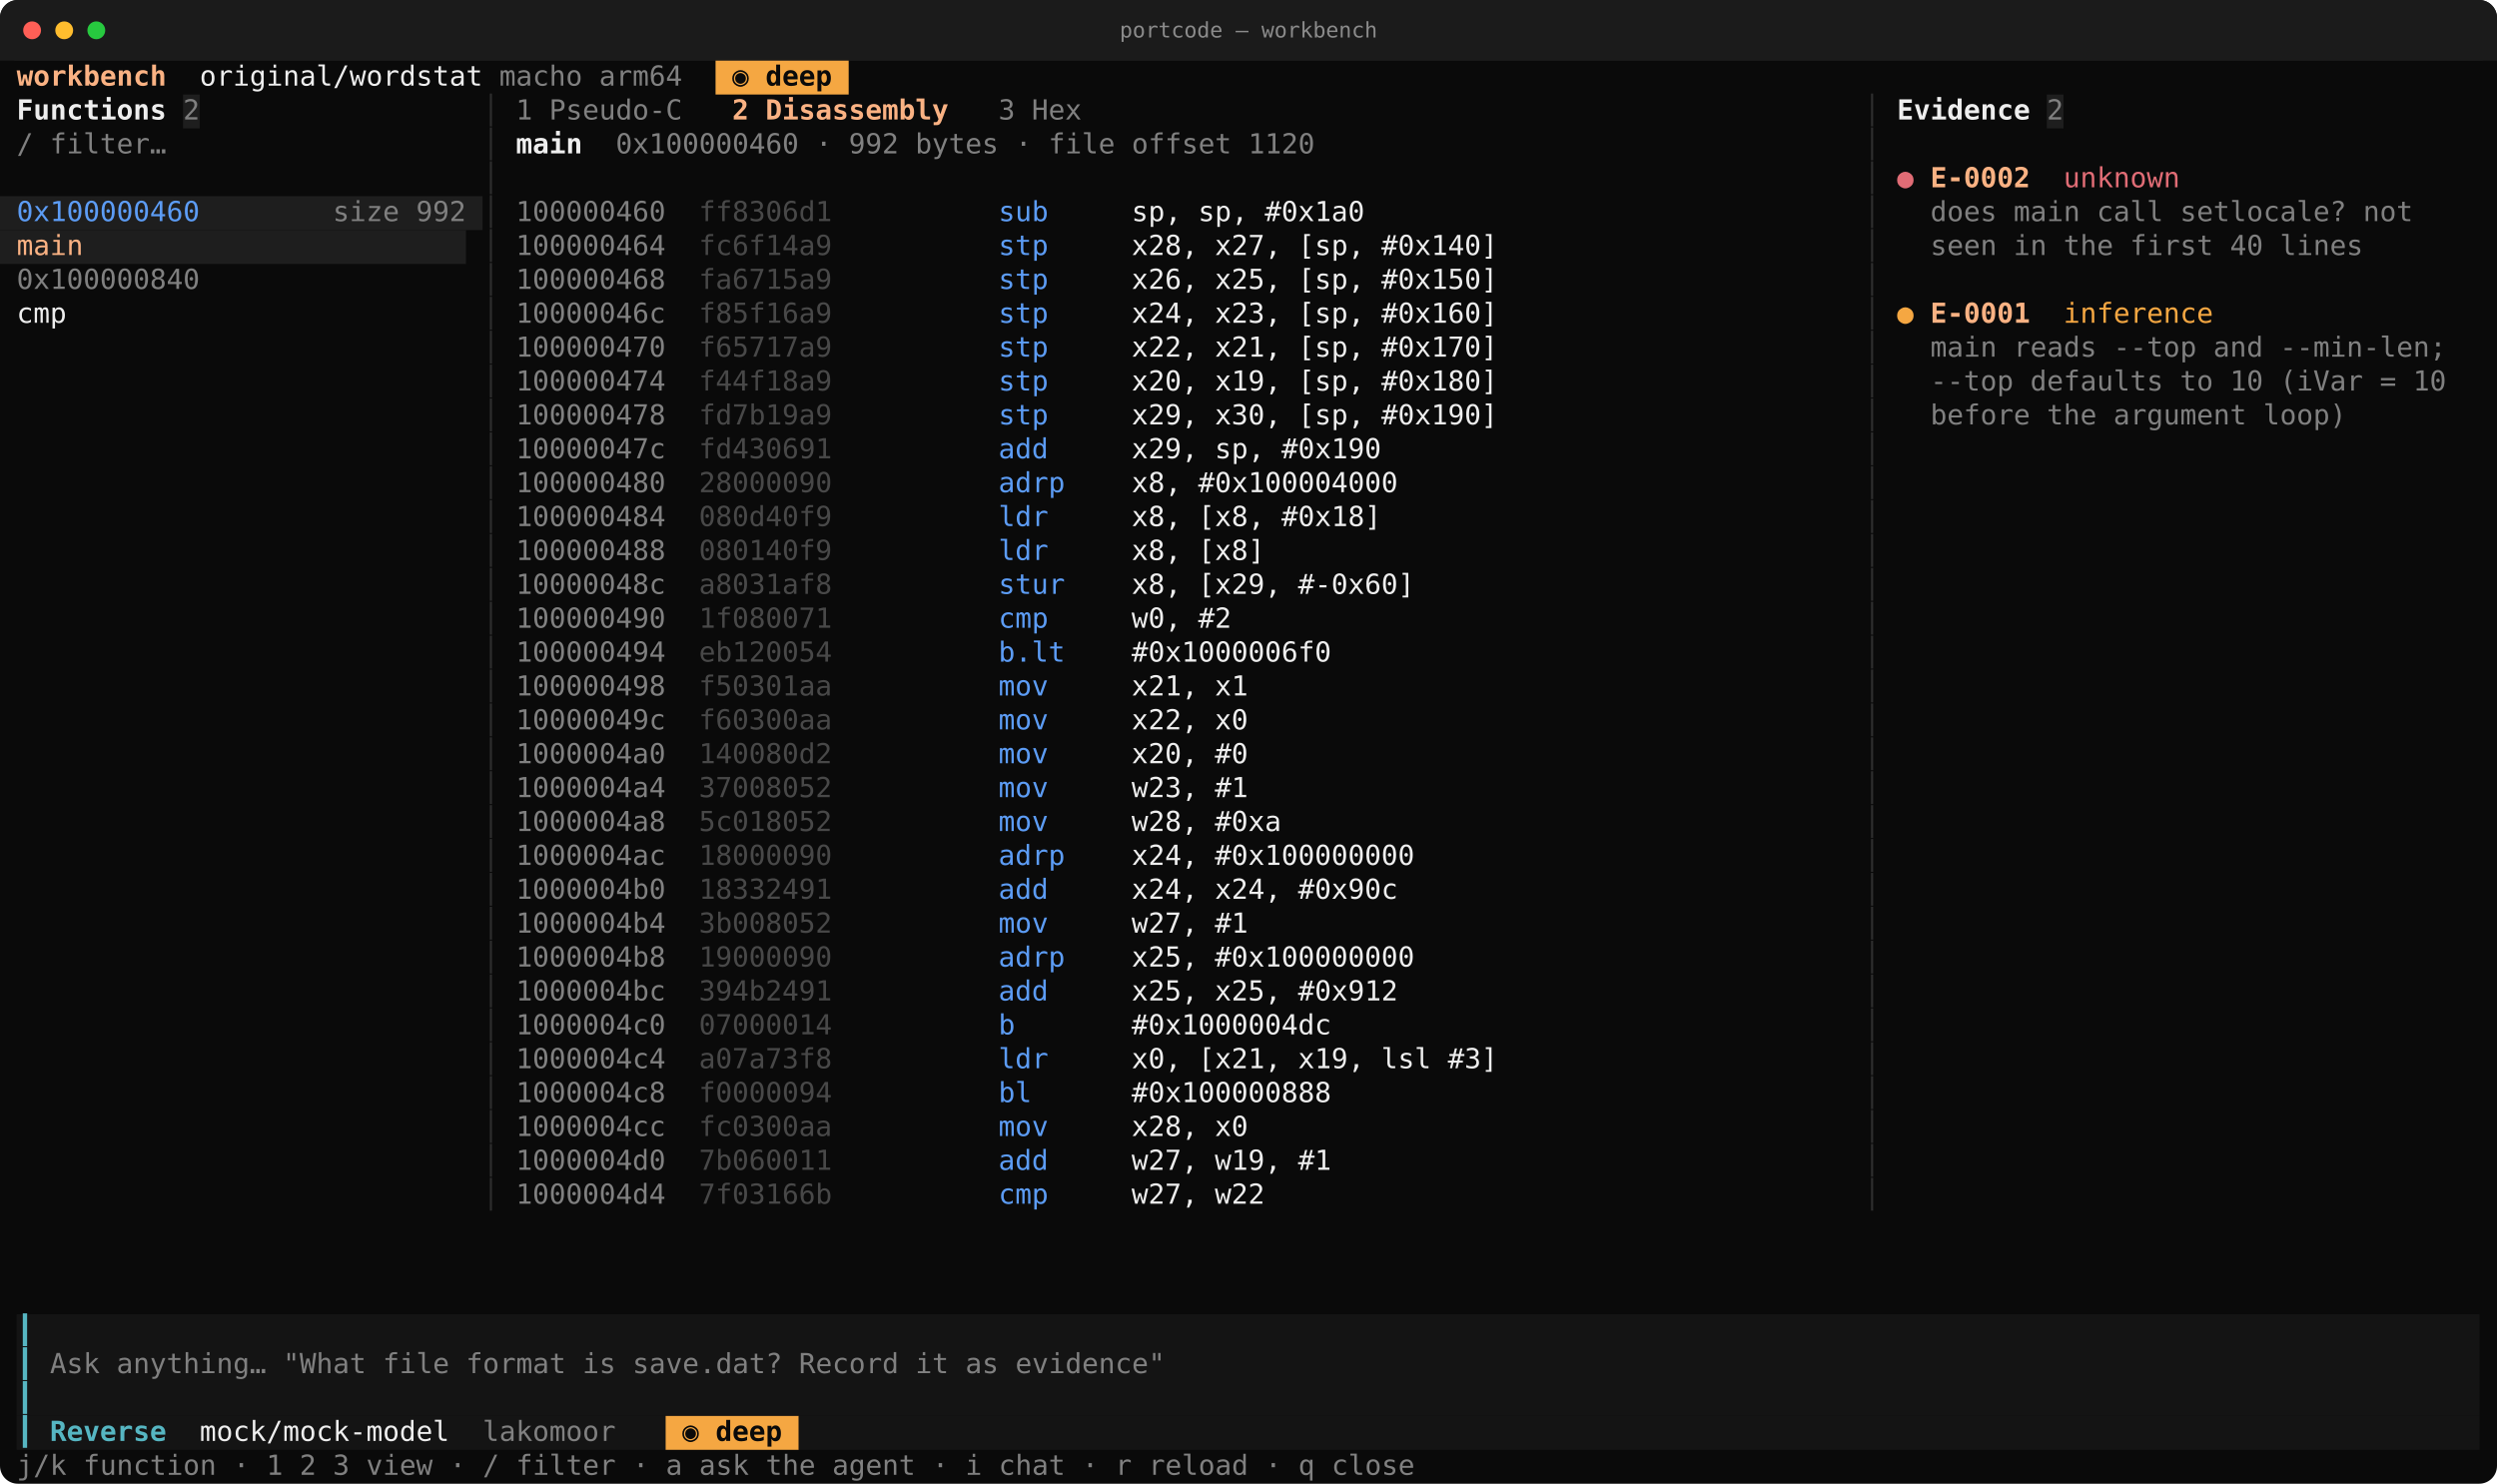
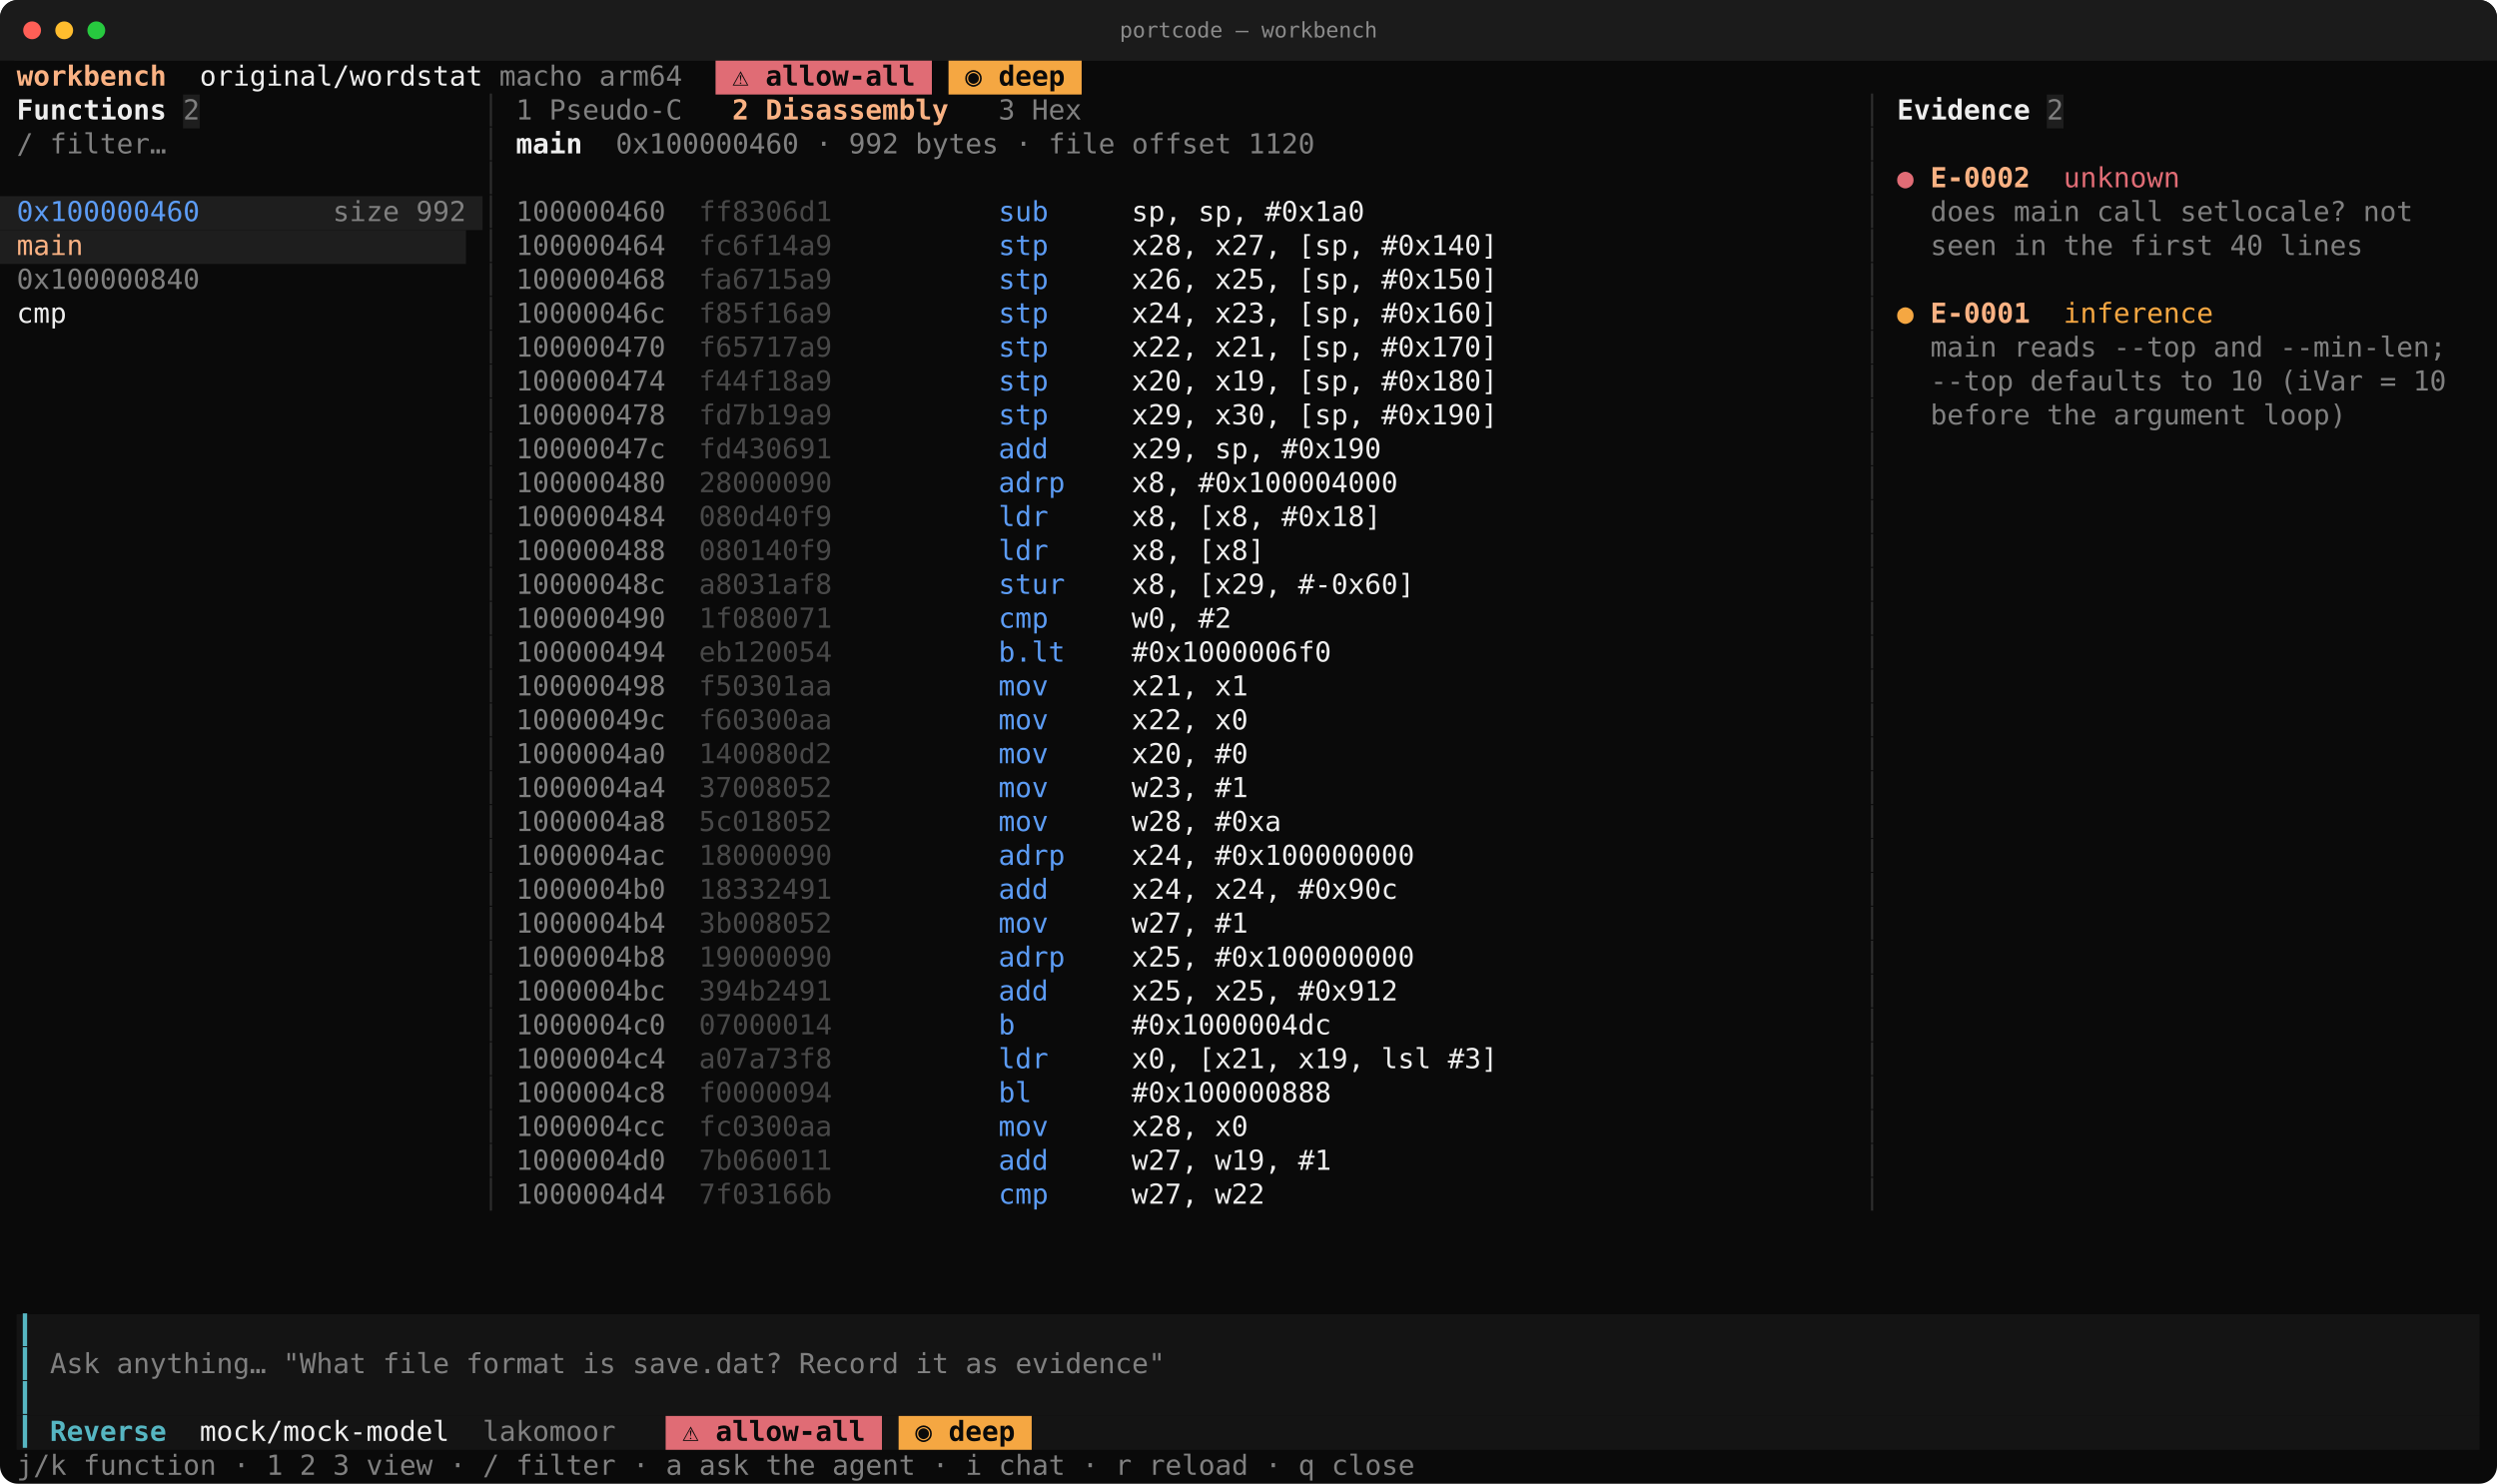
<svg xmlns="http://www.w3.org/2000/svg" width="1400" height="832" viewBox="0 0 1400 832" role="img" aria-label="portcode — workbench">
  <rect width="1400" height="832" rx="10" fill="#0a0a0a" />
  <rect width="1400" height="34" rx="10" fill="#1b1b1b" />
  <rect y="24" width="1400" height="10" fill="#1b1b1b" />
  <circle cx="18" cy="17" r="5" fill="#ff5f56" />
  <circle cx="36" cy="17" r="5" fill="#ffbd2e" />
  <circle cx="54" cy="17" r="5" fill="#27c93f" />
  <text x="700" y="21" fill="#8b8b8b" font-family="ui-monospace,Menlo,monospace" font-size="12" text-anchor="middle">portcode — workbench</text>
-   <rect x="401.19" y="34.00" width="74.64" height="19" fill="#f5a742" />
+   <rect x="401.19" y="34.00" width="121.29" height="19" fill="#e06c75" />
+   <rect x="531.81" y="34.00" width="74.64" height="19" fill="#f5a742" />
  <rect x="102.63" y="53.00" width="9.33" height="19" fill="#1e1e1e" />
  <rect x="1147.59" y="53.00" width="9.33" height="19" fill="#1e1e1e" />
  <rect x="0.00" y="110.00" width="270.57" height="19" fill="#1e1e1e" />
  <rect x="0.00" y="129.00" width="261.24" height="19" fill="#1e1e1e" />
  <rect x="9.33" y="737.00" width="1380.84" height="19" fill="#141414" />
  <rect x="9.33" y="756.00" width="1380.84" height="19" fill="#141414" />
  <rect x="9.33" y="775.00" width="1380.84" height="19" fill="#141414" />
  <rect x="9.33" y="794.00" width="363.87" height="19" fill="#141414" />
-   <rect x="373.20" y="794.00" width="74.64" height="19" fill="#f5a742" />
-   <rect x="447.84" y="794.00" width="942.33" height="19" fill="#141414" />
+   <rect x="373.20" y="794.00" width="121.29" height="19" fill="#e06c75" />
+   <rect x="494.49" y="794.00" width="9.33" height="19" fill="#141414" />
+   <rect x="503.82" y="794.00" width="74.64" height="19" fill="#f5a742" />
+   <rect x="578.46" y="794.00" width="811.71" height="19" fill="#141414" />
  <g font-family="ui-monospace,SFMono-Regular,Menlo,Consolas,'DejaVu Sans Mono',monospace" font-size="15.5" xml:space="preserve">
    <text x="0.00" y="48.00" fill="#fab283" textLength="102.63" lengthAdjust="spacingAndGlyphs" font-weight="700"> workbench </text>
    <text x="102.63" y="48.00" fill="#eeeeee" textLength="177.27" lengthAdjust="spacingAndGlyphs"> original/wordstat </text>
    <text x="279.90" y="48.00" fill="#808080" textLength="121.29" lengthAdjust="spacingAndGlyphs">macho arm64  </text>
-     <text x="401.19" y="48.00" fill="#0a0a0a" textLength="74.64" lengthAdjust="spacingAndGlyphs" font-weight="700"> ◉ deep </text>
+     <text x="401.19" y="48.00" fill="#0a0a0a" textLength="121.29" lengthAdjust="spacingAndGlyphs" font-weight="700"> ⚠ allow-all </text>
+     <text x="531.81" y="48.00" fill="#0a0a0a" textLength="74.64" lengthAdjust="spacingAndGlyphs" font-weight="700"> ◉ deep </text>
    <text x="0.00" y="67.00" fill="#eeeeee" textLength="102.63" lengthAdjust="spacingAndGlyphs" font-weight="700"> Functions </text>
    <text x="102.63" y="67.00" fill="#808080" textLength="9.33" lengthAdjust="spacingAndGlyphs">2</text>
    <text x="270.57" y="67.00" fill="#2e2e2e" textLength="9.33" lengthAdjust="spacingAndGlyphs">│</text>
    <text x="289.23" y="67.00" fill="#808080" textLength="93.30" lengthAdjust="spacingAndGlyphs">1 Pseudo-C</text>
    <text x="410.52" y="67.00" fill="#fab283" textLength="121.29" lengthAdjust="spacingAndGlyphs" font-weight="700">2 Disassembly</text>
    <text x="559.80" y="67.00" fill="#808080" textLength="46.65" lengthAdjust="spacingAndGlyphs">3 Hex</text>
    <text x="1044.96" y="67.00" fill="#2e2e2e" textLength="9.33" lengthAdjust="spacingAndGlyphs">│</text>
    <text x="1054.29" y="67.00" fill="#eeeeee" textLength="93.30" lengthAdjust="spacingAndGlyphs" font-weight="700"> Evidence </text>
    <text x="1147.59" y="67.00" fill="#808080" textLength="9.33" lengthAdjust="spacingAndGlyphs">2</text>
    <text x="0.00" y="86.00" fill="#808080" textLength="93.30" lengthAdjust="spacingAndGlyphs"> / filter…</text>
    <text x="270.57" y="86.00" fill="#2e2e2e" textLength="9.33" lengthAdjust="spacingAndGlyphs">│</text>
    <text x="279.90" y="86.00" fill="#eeeeee" textLength="46.65" lengthAdjust="spacingAndGlyphs" font-weight="700"> main</text>
    <text x="326.55" y="86.00" fill="#808080" textLength="410.52" lengthAdjust="spacingAndGlyphs">  0x100000460 · 992 bytes · file offset 1120</text>
    <text x="1044.96" y="86.00" fill="#2e2e2e" textLength="9.33" lengthAdjust="spacingAndGlyphs">│</text>
    <text x="270.57" y="105.00" fill="#2e2e2e" textLength="9.33" lengthAdjust="spacingAndGlyphs">│</text>
    <text x="1044.96" y="105.00" fill="#2e2e2e" textLength="9.33" lengthAdjust="spacingAndGlyphs">│</text>
    <text x="1054.29" y="105.00" fill="#e06c75" textLength="27.99" lengthAdjust="spacingAndGlyphs"> ● </text>
    <text x="1082.28" y="105.00" fill="#fab283" textLength="55.98" lengthAdjust="spacingAndGlyphs" font-weight="700">E-0002</text>
    <text x="1138.26" y="105.00" fill="#e06c75" textLength="83.97" lengthAdjust="spacingAndGlyphs">  unknown</text>
    <text x="0.00" y="124.00" fill="#5c9cf5" textLength="111.96" lengthAdjust="spacingAndGlyphs"> 0x100000460</text>
    <text x="186.60" y="124.00" fill="#808080" textLength="83.97" lengthAdjust="spacingAndGlyphs">size 992 </text>
    <text x="270.57" y="124.00" fill="#2e2e2e" textLength="9.33" lengthAdjust="spacingAndGlyphs">│</text>
    <text x="289.23" y="124.00" fill="#808080" textLength="102.63" lengthAdjust="spacingAndGlyphs">100000460  </text>
    <text x="391.86" y="124.00" fill="#484848" textLength="167.94" lengthAdjust="spacingAndGlyphs">ff8306d1          </text>
    <text x="559.80" y="124.00" fill="#5c9cf5" textLength="74.64" lengthAdjust="spacingAndGlyphs">sub     </text>
    <text x="634.44" y="124.00" fill="#eeeeee" textLength="410.52" lengthAdjust="spacingAndGlyphs">sp, sp, #0x1a0                              </text>
    <text x="1044.96" y="124.00" fill="#2e2e2e" textLength="9.33" lengthAdjust="spacingAndGlyphs">│</text>
    <text x="1054.29" y="124.00" fill="#808080" textLength="298.56" lengthAdjust="spacingAndGlyphs">   does main call setlocale? not</text>
    <text x="0.00" y="143.00" fill="#fab283" textLength="261.24" lengthAdjust="spacingAndGlyphs"> main                       </text>
    <text x="270.57" y="143.00" fill="#2e2e2e" textLength="9.33" lengthAdjust="spacingAndGlyphs">│</text>
    <text x="289.23" y="143.00" fill="#808080" textLength="102.63" lengthAdjust="spacingAndGlyphs">100000464  </text>
    <text x="391.86" y="143.00" fill="#484848" textLength="167.94" lengthAdjust="spacingAndGlyphs">fc6f14a9          </text>
    <text x="559.80" y="143.00" fill="#5c9cf5" textLength="74.64" lengthAdjust="spacingAndGlyphs">stp     </text>
    <text x="634.44" y="143.00" fill="#eeeeee" textLength="410.52" lengthAdjust="spacingAndGlyphs">x28, x27, [sp, #0x140]                      </text>
    <text x="1044.96" y="143.00" fill="#2e2e2e" textLength="9.33" lengthAdjust="spacingAndGlyphs">│</text>
    <text x="1054.29" y="143.00" fill="#808080" textLength="270.57" lengthAdjust="spacingAndGlyphs">   seen in the first 40 lines</text>
    <text x="0.00" y="162.00" fill="#808080" textLength="111.96" lengthAdjust="spacingAndGlyphs"> 0x100000840</text>
    <text x="270.57" y="162.00" fill="#2e2e2e" textLength="9.33" lengthAdjust="spacingAndGlyphs">│</text>
    <text x="289.23" y="162.00" fill="#808080" textLength="102.63" lengthAdjust="spacingAndGlyphs">100000468  </text>
    <text x="391.86" y="162.00" fill="#484848" textLength="167.94" lengthAdjust="spacingAndGlyphs">fa6715a9          </text>
    <text x="559.80" y="162.00" fill="#5c9cf5" textLength="74.64" lengthAdjust="spacingAndGlyphs">stp     </text>
    <text x="634.44" y="162.00" fill="#eeeeee" textLength="410.52" lengthAdjust="spacingAndGlyphs">x26, x25, [sp, #0x150]                      </text>
    <text x="1044.96" y="162.00" fill="#2e2e2e" textLength="9.33" lengthAdjust="spacingAndGlyphs">│</text>
    <text x="0.00" y="181.00" fill="#eeeeee" textLength="270.57" lengthAdjust="spacingAndGlyphs"> cmp                         </text>
    <text x="270.57" y="181.00" fill="#2e2e2e" textLength="9.33" lengthAdjust="spacingAndGlyphs">│</text>
    <text x="289.23" y="181.00" fill="#808080" textLength="102.63" lengthAdjust="spacingAndGlyphs">10000046c  </text>
    <text x="391.86" y="181.00" fill="#484848" textLength="167.94" lengthAdjust="spacingAndGlyphs">f85f16a9          </text>
    <text x="559.80" y="181.00" fill="#5c9cf5" textLength="74.64" lengthAdjust="spacingAndGlyphs">stp     </text>
    <text x="634.44" y="181.00" fill="#eeeeee" textLength="410.52" lengthAdjust="spacingAndGlyphs">x24, x23, [sp, #0x160]                      </text>
    <text x="1044.96" y="181.00" fill="#2e2e2e" textLength="9.33" lengthAdjust="spacingAndGlyphs">│</text>
    <text x="1054.29" y="181.00" fill="#f5a742" textLength="27.99" lengthAdjust="spacingAndGlyphs"> ● </text>
    <text x="1082.28" y="181.00" fill="#fab283" textLength="55.98" lengthAdjust="spacingAndGlyphs" font-weight="700">E-0001</text>
    <text x="1138.26" y="181.00" fill="#f5a742" textLength="102.63" lengthAdjust="spacingAndGlyphs">  inference</text>
    <text x="270.57" y="200.00" fill="#2e2e2e" textLength="9.33" lengthAdjust="spacingAndGlyphs">│</text>
    <text x="289.23" y="200.00" fill="#808080" textLength="102.63" lengthAdjust="spacingAndGlyphs">100000470  </text>
    <text x="391.86" y="200.00" fill="#484848" textLength="167.94" lengthAdjust="spacingAndGlyphs">f65717a9          </text>
    <text x="559.80" y="200.00" fill="#5c9cf5" textLength="74.64" lengthAdjust="spacingAndGlyphs">stp     </text>
    <text x="634.44" y="200.00" fill="#eeeeee" textLength="410.52" lengthAdjust="spacingAndGlyphs">x22, x21, [sp, #0x170]                      </text>
    <text x="1044.96" y="200.00" fill="#2e2e2e" textLength="9.33" lengthAdjust="spacingAndGlyphs">│</text>
    <text x="1054.29" y="200.00" fill="#808080" textLength="317.22" lengthAdjust="spacingAndGlyphs">   main reads --top and --min-len;</text>
    <text x="270.57" y="219.00" fill="#2e2e2e" textLength="9.33" lengthAdjust="spacingAndGlyphs">│</text>
    <text x="289.23" y="219.00" fill="#808080" textLength="102.63" lengthAdjust="spacingAndGlyphs">100000474  </text>
    <text x="391.86" y="219.00" fill="#484848" textLength="167.94" lengthAdjust="spacingAndGlyphs">f44f18a9          </text>
    <text x="559.80" y="219.00" fill="#5c9cf5" textLength="74.64" lengthAdjust="spacingAndGlyphs">stp     </text>
    <text x="634.44" y="219.00" fill="#eeeeee" textLength="410.52" lengthAdjust="spacingAndGlyphs">x20, x19, [sp, #0x180]                      </text>
    <text x="1044.96" y="219.00" fill="#2e2e2e" textLength="9.33" lengthAdjust="spacingAndGlyphs">│</text>
    <text x="1054.29" y="219.00" fill="#808080" textLength="317.22" lengthAdjust="spacingAndGlyphs">   --top defaults to 10 (iVar = 10</text>
    <text x="270.57" y="238.00" fill="#2e2e2e" textLength="9.33" lengthAdjust="spacingAndGlyphs">│</text>
    <text x="289.23" y="238.00" fill="#808080" textLength="102.63" lengthAdjust="spacingAndGlyphs">100000478  </text>
    <text x="391.86" y="238.00" fill="#484848" textLength="167.94" lengthAdjust="spacingAndGlyphs">fd7b19a9          </text>
    <text x="559.80" y="238.00" fill="#5c9cf5" textLength="74.64" lengthAdjust="spacingAndGlyphs">stp     </text>
    <text x="634.44" y="238.00" fill="#eeeeee" textLength="410.52" lengthAdjust="spacingAndGlyphs">x29, x30, [sp, #0x190]                      </text>
    <text x="1044.96" y="238.00" fill="#2e2e2e" textLength="9.33" lengthAdjust="spacingAndGlyphs">│</text>
    <text x="1054.29" y="238.00" fill="#808080" textLength="261.24" lengthAdjust="spacingAndGlyphs">   before the argument loop)</text>
    <text x="270.57" y="257.00" fill="#2e2e2e" textLength="9.33" lengthAdjust="spacingAndGlyphs">│</text>
    <text x="289.23" y="257.00" fill="#808080" textLength="102.63" lengthAdjust="spacingAndGlyphs">10000047c  </text>
    <text x="391.86" y="257.00" fill="#484848" textLength="167.94" lengthAdjust="spacingAndGlyphs">fd430691          </text>
    <text x="559.80" y="257.00" fill="#5c9cf5" textLength="74.64" lengthAdjust="spacingAndGlyphs">add     </text>
    <text x="634.44" y="257.00" fill="#eeeeee" textLength="410.52" lengthAdjust="spacingAndGlyphs">x29, sp, #0x190                             </text>
    <text x="1044.96" y="257.00" fill="#2e2e2e" textLength="9.33" lengthAdjust="spacingAndGlyphs">│</text>
    <text x="270.57" y="276.00" fill="#2e2e2e" textLength="9.33" lengthAdjust="spacingAndGlyphs">│</text>
    <text x="289.23" y="276.00" fill="#808080" textLength="102.63" lengthAdjust="spacingAndGlyphs">100000480  </text>
    <text x="391.86" y="276.00" fill="#484848" textLength="167.94" lengthAdjust="spacingAndGlyphs">28000090          </text>
    <text x="559.80" y="276.00" fill="#5c9cf5" textLength="74.64" lengthAdjust="spacingAndGlyphs">adrp    </text>
    <text x="634.44" y="276.00" fill="#eeeeee" textLength="410.52" lengthAdjust="spacingAndGlyphs">x8, #0x100004000                            </text>
    <text x="1044.96" y="276.00" fill="#2e2e2e" textLength="9.33" lengthAdjust="spacingAndGlyphs">│</text>
    <text x="270.57" y="295.00" fill="#2e2e2e" textLength="9.33" lengthAdjust="spacingAndGlyphs">│</text>
    <text x="289.23" y="295.00" fill="#808080" textLength="102.63" lengthAdjust="spacingAndGlyphs">100000484  </text>
    <text x="391.86" y="295.00" fill="#484848" textLength="167.94" lengthAdjust="spacingAndGlyphs">080d40f9          </text>
    <text x="559.80" y="295.00" fill="#5c9cf5" textLength="74.64" lengthAdjust="spacingAndGlyphs">ldr     </text>
    <text x="634.44" y="295.00" fill="#eeeeee" textLength="410.52" lengthAdjust="spacingAndGlyphs">x8, [x8, #0x18]                             </text>
    <text x="1044.96" y="295.00" fill="#2e2e2e" textLength="9.33" lengthAdjust="spacingAndGlyphs">│</text>
    <text x="270.57" y="314.00" fill="#2e2e2e" textLength="9.33" lengthAdjust="spacingAndGlyphs">│</text>
    <text x="289.23" y="314.00" fill="#808080" textLength="102.63" lengthAdjust="spacingAndGlyphs">100000488  </text>
    <text x="391.86" y="314.00" fill="#484848" textLength="167.94" lengthAdjust="spacingAndGlyphs">080140f9          </text>
    <text x="559.80" y="314.00" fill="#5c9cf5" textLength="74.64" lengthAdjust="spacingAndGlyphs">ldr     </text>
    <text x="634.44" y="314.00" fill="#eeeeee" textLength="410.52" lengthAdjust="spacingAndGlyphs">x8, [x8]                                    </text>
    <text x="1044.96" y="314.00" fill="#2e2e2e" textLength="9.33" lengthAdjust="spacingAndGlyphs">│</text>
    <text x="270.57" y="333.00" fill="#2e2e2e" textLength="9.33" lengthAdjust="spacingAndGlyphs">│</text>
    <text x="289.23" y="333.00" fill="#808080" textLength="102.63" lengthAdjust="spacingAndGlyphs">10000048c  </text>
    <text x="391.86" y="333.00" fill="#484848" textLength="167.94" lengthAdjust="spacingAndGlyphs">a8031af8          </text>
    <text x="559.80" y="333.00" fill="#5c9cf5" textLength="74.64" lengthAdjust="spacingAndGlyphs">stur    </text>
    <text x="634.44" y="333.00" fill="#eeeeee" textLength="410.52" lengthAdjust="spacingAndGlyphs">x8, [x29, #-0x60]                           </text>
    <text x="1044.96" y="333.00" fill="#2e2e2e" textLength="9.33" lengthAdjust="spacingAndGlyphs">│</text>
    <text x="270.57" y="352.00" fill="#2e2e2e" textLength="9.33" lengthAdjust="spacingAndGlyphs">│</text>
    <text x="289.23" y="352.00" fill="#808080" textLength="102.63" lengthAdjust="spacingAndGlyphs">100000490  </text>
    <text x="391.86" y="352.00" fill="#484848" textLength="167.94" lengthAdjust="spacingAndGlyphs">1f080071          </text>
    <text x="559.80" y="352.00" fill="#5c9cf5" textLength="74.64" lengthAdjust="spacingAndGlyphs">cmp     </text>
    <text x="634.44" y="352.00" fill="#eeeeee" textLength="410.52" lengthAdjust="spacingAndGlyphs">w0, #2                                      </text>
    <text x="1044.96" y="352.00" fill="#2e2e2e" textLength="9.33" lengthAdjust="spacingAndGlyphs">│</text>
    <text x="270.57" y="371.00" fill="#2e2e2e" textLength="9.33" lengthAdjust="spacingAndGlyphs">│</text>
    <text x="289.23" y="371.00" fill="#808080" textLength="102.63" lengthAdjust="spacingAndGlyphs">100000494  </text>
    <text x="391.86" y="371.00" fill="#484848" textLength="167.94" lengthAdjust="spacingAndGlyphs">eb120054          </text>
    <text x="559.80" y="371.00" fill="#5c9cf5" textLength="74.64" lengthAdjust="spacingAndGlyphs">b.lt    </text>
    <text x="634.44" y="371.00" fill="#eeeeee" textLength="410.52" lengthAdjust="spacingAndGlyphs">#0x1000006f0                                </text>
    <text x="1044.96" y="371.00" fill="#2e2e2e" textLength="9.33" lengthAdjust="spacingAndGlyphs">│</text>
    <text x="270.57" y="390.00" fill="#2e2e2e" textLength="9.33" lengthAdjust="spacingAndGlyphs">│</text>
    <text x="289.23" y="390.00" fill="#808080" textLength="102.63" lengthAdjust="spacingAndGlyphs">100000498  </text>
    <text x="391.86" y="390.00" fill="#484848" textLength="167.94" lengthAdjust="spacingAndGlyphs">f50301aa          </text>
    <text x="559.80" y="390.00" fill="#5c9cf5" textLength="74.64" lengthAdjust="spacingAndGlyphs">mov     </text>
    <text x="634.44" y="390.00" fill="#eeeeee" textLength="410.52" lengthAdjust="spacingAndGlyphs">x21, x1                                     </text>
    <text x="1044.96" y="390.00" fill="#2e2e2e" textLength="9.33" lengthAdjust="spacingAndGlyphs">│</text>
    <text x="270.57" y="409.00" fill="#2e2e2e" textLength="9.33" lengthAdjust="spacingAndGlyphs">│</text>
    <text x="289.23" y="409.00" fill="#808080" textLength="102.63" lengthAdjust="spacingAndGlyphs">10000049c  </text>
    <text x="391.86" y="409.00" fill="#484848" textLength="167.94" lengthAdjust="spacingAndGlyphs">f60300aa          </text>
    <text x="559.80" y="409.00" fill="#5c9cf5" textLength="74.64" lengthAdjust="spacingAndGlyphs">mov     </text>
    <text x="634.44" y="409.00" fill="#eeeeee" textLength="410.52" lengthAdjust="spacingAndGlyphs">x22, x0                                     </text>
    <text x="1044.96" y="409.00" fill="#2e2e2e" textLength="9.33" lengthAdjust="spacingAndGlyphs">│</text>
    <text x="270.57" y="428.00" fill="#2e2e2e" textLength="9.33" lengthAdjust="spacingAndGlyphs">│</text>
    <text x="289.23" y="428.00" fill="#808080" textLength="102.63" lengthAdjust="spacingAndGlyphs">1000004a0  </text>
    <text x="391.86" y="428.00" fill="#484848" textLength="167.94" lengthAdjust="spacingAndGlyphs">140080d2          </text>
    <text x="559.80" y="428.00" fill="#5c9cf5" textLength="74.64" lengthAdjust="spacingAndGlyphs">mov     </text>
    <text x="634.44" y="428.00" fill="#eeeeee" textLength="410.52" lengthAdjust="spacingAndGlyphs">x20, #0                                     </text>
    <text x="1044.96" y="428.00" fill="#2e2e2e" textLength="9.33" lengthAdjust="spacingAndGlyphs">│</text>
    <text x="270.57" y="447.00" fill="#2e2e2e" textLength="9.33" lengthAdjust="spacingAndGlyphs">│</text>
    <text x="289.23" y="447.00" fill="#808080" textLength="102.63" lengthAdjust="spacingAndGlyphs">1000004a4  </text>
    <text x="391.86" y="447.00" fill="#484848" textLength="167.94" lengthAdjust="spacingAndGlyphs">37008052          </text>
    <text x="559.80" y="447.00" fill="#5c9cf5" textLength="74.64" lengthAdjust="spacingAndGlyphs">mov     </text>
    <text x="634.44" y="447.00" fill="#eeeeee" textLength="410.52" lengthAdjust="spacingAndGlyphs">w23, #1                                     </text>
    <text x="1044.96" y="447.00" fill="#2e2e2e" textLength="9.33" lengthAdjust="spacingAndGlyphs">│</text>
    <text x="270.57" y="466.00" fill="#2e2e2e" textLength="9.33" lengthAdjust="spacingAndGlyphs">│</text>
    <text x="289.23" y="466.00" fill="#808080" textLength="102.63" lengthAdjust="spacingAndGlyphs">1000004a8  </text>
    <text x="391.86" y="466.00" fill="#484848" textLength="167.94" lengthAdjust="spacingAndGlyphs">5c018052          </text>
    <text x="559.80" y="466.00" fill="#5c9cf5" textLength="74.64" lengthAdjust="spacingAndGlyphs">mov     </text>
    <text x="634.44" y="466.00" fill="#eeeeee" textLength="410.52" lengthAdjust="spacingAndGlyphs">w28, #0xa                                   </text>
    <text x="1044.96" y="466.00" fill="#2e2e2e" textLength="9.33" lengthAdjust="spacingAndGlyphs">│</text>
    <text x="270.57" y="485.00" fill="#2e2e2e" textLength="9.33" lengthAdjust="spacingAndGlyphs">│</text>
    <text x="289.23" y="485.00" fill="#808080" textLength="102.63" lengthAdjust="spacingAndGlyphs">1000004ac  </text>
    <text x="391.86" y="485.00" fill="#484848" textLength="167.94" lengthAdjust="spacingAndGlyphs">18000090          </text>
    <text x="559.80" y="485.00" fill="#5c9cf5" textLength="74.64" lengthAdjust="spacingAndGlyphs">adrp    </text>
    <text x="634.44" y="485.00" fill="#eeeeee" textLength="410.52" lengthAdjust="spacingAndGlyphs">x24, #0x100000000                           </text>
    <text x="1044.96" y="485.00" fill="#2e2e2e" textLength="9.33" lengthAdjust="spacingAndGlyphs">│</text>
    <text x="270.57" y="504.00" fill="#2e2e2e" textLength="9.33" lengthAdjust="spacingAndGlyphs">│</text>
    <text x="289.23" y="504.00" fill="#808080" textLength="102.63" lengthAdjust="spacingAndGlyphs">1000004b0  </text>
    <text x="391.86" y="504.00" fill="#484848" textLength="167.94" lengthAdjust="spacingAndGlyphs">18332491          </text>
    <text x="559.80" y="504.00" fill="#5c9cf5" textLength="74.64" lengthAdjust="spacingAndGlyphs">add     </text>
    <text x="634.44" y="504.00" fill="#eeeeee" textLength="410.52" lengthAdjust="spacingAndGlyphs">x24, x24, #0x90c                            </text>
    <text x="1044.96" y="504.00" fill="#2e2e2e" textLength="9.33" lengthAdjust="spacingAndGlyphs">│</text>
    <text x="270.57" y="523.00" fill="#2e2e2e" textLength="9.33" lengthAdjust="spacingAndGlyphs">│</text>
    <text x="289.23" y="523.00" fill="#808080" textLength="102.63" lengthAdjust="spacingAndGlyphs">1000004b4  </text>
    <text x="391.86" y="523.00" fill="#484848" textLength="167.94" lengthAdjust="spacingAndGlyphs">3b008052          </text>
    <text x="559.80" y="523.00" fill="#5c9cf5" textLength="74.64" lengthAdjust="spacingAndGlyphs">mov     </text>
    <text x="634.44" y="523.00" fill="#eeeeee" textLength="410.52" lengthAdjust="spacingAndGlyphs">w27, #1                                     </text>
    <text x="1044.96" y="523.00" fill="#2e2e2e" textLength="9.33" lengthAdjust="spacingAndGlyphs">│</text>
    <text x="270.57" y="542.00" fill="#2e2e2e" textLength="9.33" lengthAdjust="spacingAndGlyphs">│</text>
    <text x="289.23" y="542.00" fill="#808080" textLength="102.63" lengthAdjust="spacingAndGlyphs">1000004b8  </text>
    <text x="391.86" y="542.00" fill="#484848" textLength="167.94" lengthAdjust="spacingAndGlyphs">19000090          </text>
    <text x="559.80" y="542.00" fill="#5c9cf5" textLength="74.64" lengthAdjust="spacingAndGlyphs">adrp    </text>
    <text x="634.44" y="542.00" fill="#eeeeee" textLength="410.52" lengthAdjust="spacingAndGlyphs">x25, #0x100000000                           </text>
    <text x="1044.96" y="542.00" fill="#2e2e2e" textLength="9.33" lengthAdjust="spacingAndGlyphs">│</text>
    <text x="270.57" y="561.00" fill="#2e2e2e" textLength="9.33" lengthAdjust="spacingAndGlyphs">│</text>
    <text x="289.23" y="561.00" fill="#808080" textLength="102.63" lengthAdjust="spacingAndGlyphs">1000004bc  </text>
    <text x="391.86" y="561.00" fill="#484848" textLength="167.94" lengthAdjust="spacingAndGlyphs">394b2491          </text>
    <text x="559.80" y="561.00" fill="#5c9cf5" textLength="74.64" lengthAdjust="spacingAndGlyphs">add     </text>
    <text x="634.44" y="561.00" fill="#eeeeee" textLength="410.52" lengthAdjust="spacingAndGlyphs">x25, x25, #0x912                            </text>
    <text x="1044.96" y="561.00" fill="#2e2e2e" textLength="9.33" lengthAdjust="spacingAndGlyphs">│</text>
    <text x="270.57" y="580.00" fill="#2e2e2e" textLength="9.33" lengthAdjust="spacingAndGlyphs">│</text>
    <text x="289.23" y="580.00" fill="#808080" textLength="102.63" lengthAdjust="spacingAndGlyphs">1000004c0  </text>
    <text x="391.86" y="580.00" fill="#484848" textLength="167.94" lengthAdjust="spacingAndGlyphs">07000014          </text>
    <text x="559.80" y="580.00" fill="#5c9cf5" textLength="74.64" lengthAdjust="spacingAndGlyphs">b       </text>
    <text x="634.44" y="580.00" fill="#eeeeee" textLength="410.52" lengthAdjust="spacingAndGlyphs">#0x1000004dc                                </text>
    <text x="1044.96" y="580.00" fill="#2e2e2e" textLength="9.33" lengthAdjust="spacingAndGlyphs">│</text>
    <text x="270.57" y="599.00" fill="#2e2e2e" textLength="9.33" lengthAdjust="spacingAndGlyphs">│</text>
    <text x="289.23" y="599.00" fill="#808080" textLength="102.63" lengthAdjust="spacingAndGlyphs">1000004c4  </text>
    <text x="391.86" y="599.00" fill="#484848" textLength="167.94" lengthAdjust="spacingAndGlyphs">a07a73f8          </text>
    <text x="559.80" y="599.00" fill="#5c9cf5" textLength="74.64" lengthAdjust="spacingAndGlyphs">ldr     </text>
    <text x="634.44" y="599.00" fill="#eeeeee" textLength="410.52" lengthAdjust="spacingAndGlyphs">x0, [x21, x19, lsl #3]                      </text>
    <text x="1044.96" y="599.00" fill="#2e2e2e" textLength="9.33" lengthAdjust="spacingAndGlyphs">│</text>
    <text x="270.57" y="618.00" fill="#2e2e2e" textLength="9.33" lengthAdjust="spacingAndGlyphs">│</text>
    <text x="289.23" y="618.00" fill="#808080" textLength="102.63" lengthAdjust="spacingAndGlyphs">1000004c8  </text>
    <text x="391.86" y="618.00" fill="#484848" textLength="167.94" lengthAdjust="spacingAndGlyphs">f0000094          </text>
    <text x="559.80" y="618.00" fill="#5c9cf5" textLength="74.64" lengthAdjust="spacingAndGlyphs">bl      </text>
    <text x="634.44" y="618.00" fill="#eeeeee" textLength="410.52" lengthAdjust="spacingAndGlyphs">#0x100000888                                </text>
    <text x="1044.96" y="618.00" fill="#2e2e2e" textLength="9.33" lengthAdjust="spacingAndGlyphs">│</text>
    <text x="270.57" y="637.00" fill="#2e2e2e" textLength="9.33" lengthAdjust="spacingAndGlyphs">│</text>
    <text x="289.23" y="637.00" fill="#808080" textLength="102.63" lengthAdjust="spacingAndGlyphs">1000004cc  </text>
    <text x="391.86" y="637.00" fill="#484848" textLength="167.94" lengthAdjust="spacingAndGlyphs">fc0300aa          </text>
    <text x="559.80" y="637.00" fill="#5c9cf5" textLength="74.64" lengthAdjust="spacingAndGlyphs">mov     </text>
    <text x="634.44" y="637.00" fill="#eeeeee" textLength="410.52" lengthAdjust="spacingAndGlyphs">x28, x0                                     </text>
    <text x="1044.96" y="637.00" fill="#2e2e2e" textLength="9.33" lengthAdjust="spacingAndGlyphs">│</text>
    <text x="270.57" y="656.00" fill="#2e2e2e" textLength="9.33" lengthAdjust="spacingAndGlyphs">│</text>
    <text x="289.23" y="656.00" fill="#808080" textLength="102.63" lengthAdjust="spacingAndGlyphs">1000004d0  </text>
    <text x="391.86" y="656.00" fill="#484848" textLength="167.94" lengthAdjust="spacingAndGlyphs">7b060011          </text>
    <text x="559.80" y="656.00" fill="#5c9cf5" textLength="74.64" lengthAdjust="spacingAndGlyphs">add     </text>
    <text x="634.44" y="656.00" fill="#eeeeee" textLength="410.52" lengthAdjust="spacingAndGlyphs">w27, w19, #1                                </text>
    <text x="1044.96" y="656.00" fill="#2e2e2e" textLength="9.33" lengthAdjust="spacingAndGlyphs">│</text>
    <text x="270.57" y="675.00" fill="#2e2e2e" textLength="9.33" lengthAdjust="spacingAndGlyphs">│</text>
    <text x="289.23" y="675.00" fill="#808080" textLength="102.63" lengthAdjust="spacingAndGlyphs">1000004d4  </text>
    <text x="391.86" y="675.00" fill="#484848" textLength="167.94" lengthAdjust="spacingAndGlyphs">7f03166b          </text>
    <text x="559.80" y="675.00" fill="#5c9cf5" textLength="74.64" lengthAdjust="spacingAndGlyphs">cmp     </text>
    <text x="634.44" y="675.00" fill="#eeeeee" textLength="410.52" lengthAdjust="spacingAndGlyphs">w27, w22                                    </text>
    <text x="1044.96" y="675.00" fill="#2e2e2e" textLength="9.33" lengthAdjust="spacingAndGlyphs">│</text>
    <text x="9.33" y="751.00" fill="#56b6c2" textLength="9.33" lengthAdjust="spacingAndGlyphs">┃</text>
    <text x="9.33" y="770.00" fill="#56b6c2" textLength="9.33" lengthAdjust="spacingAndGlyphs">┃</text>
    <text x="18.66" y="770.00" fill="#808080" textLength="634.44" lengthAdjust="spacingAndGlyphs"> Ask anything… "What file format is save.dat? Record it as evidence"</text>
    <text x="9.33" y="789.00" fill="#56b6c2" textLength="9.33" lengthAdjust="spacingAndGlyphs">┃</text>
    <text x="9.33" y="808.00" fill="#56b6c2" textLength="9.33" lengthAdjust="spacingAndGlyphs">┃</text>
    <text x="27.99" y="808.00" fill="#56b6c2" textLength="65.31" lengthAdjust="spacingAndGlyphs" font-weight="700">Reverse</text>
    <text x="93.30" y="808.00" fill="#eeeeee" textLength="158.61" lengthAdjust="spacingAndGlyphs">  mock/mock-model</text>
    <text x="251.91" y="808.00" fill="#808080" textLength="93.30" lengthAdjust="spacingAndGlyphs">  lakomoor</text>
-     <text x="373.20" y="808.00" fill="#0a0a0a" textLength="74.64" lengthAdjust="spacingAndGlyphs" font-weight="700"> ◉ deep </text>
+     <text x="373.20" y="808.00" fill="#0a0a0a" textLength="121.29" lengthAdjust="spacingAndGlyphs" font-weight="700"> ⚠ allow-all </text>
+     <text x="503.82" y="808.00" fill="#0a0a0a" textLength="74.64" lengthAdjust="spacingAndGlyphs" font-weight="700"> ◉ deep </text>
    <text x="0.00" y="827.00" fill="#808080" textLength="793.05" lengthAdjust="spacingAndGlyphs"> j/k function · 1 2 3 view · / filter · a ask the agent · i chat · r reload · q close</text>
  </g>
</svg>
